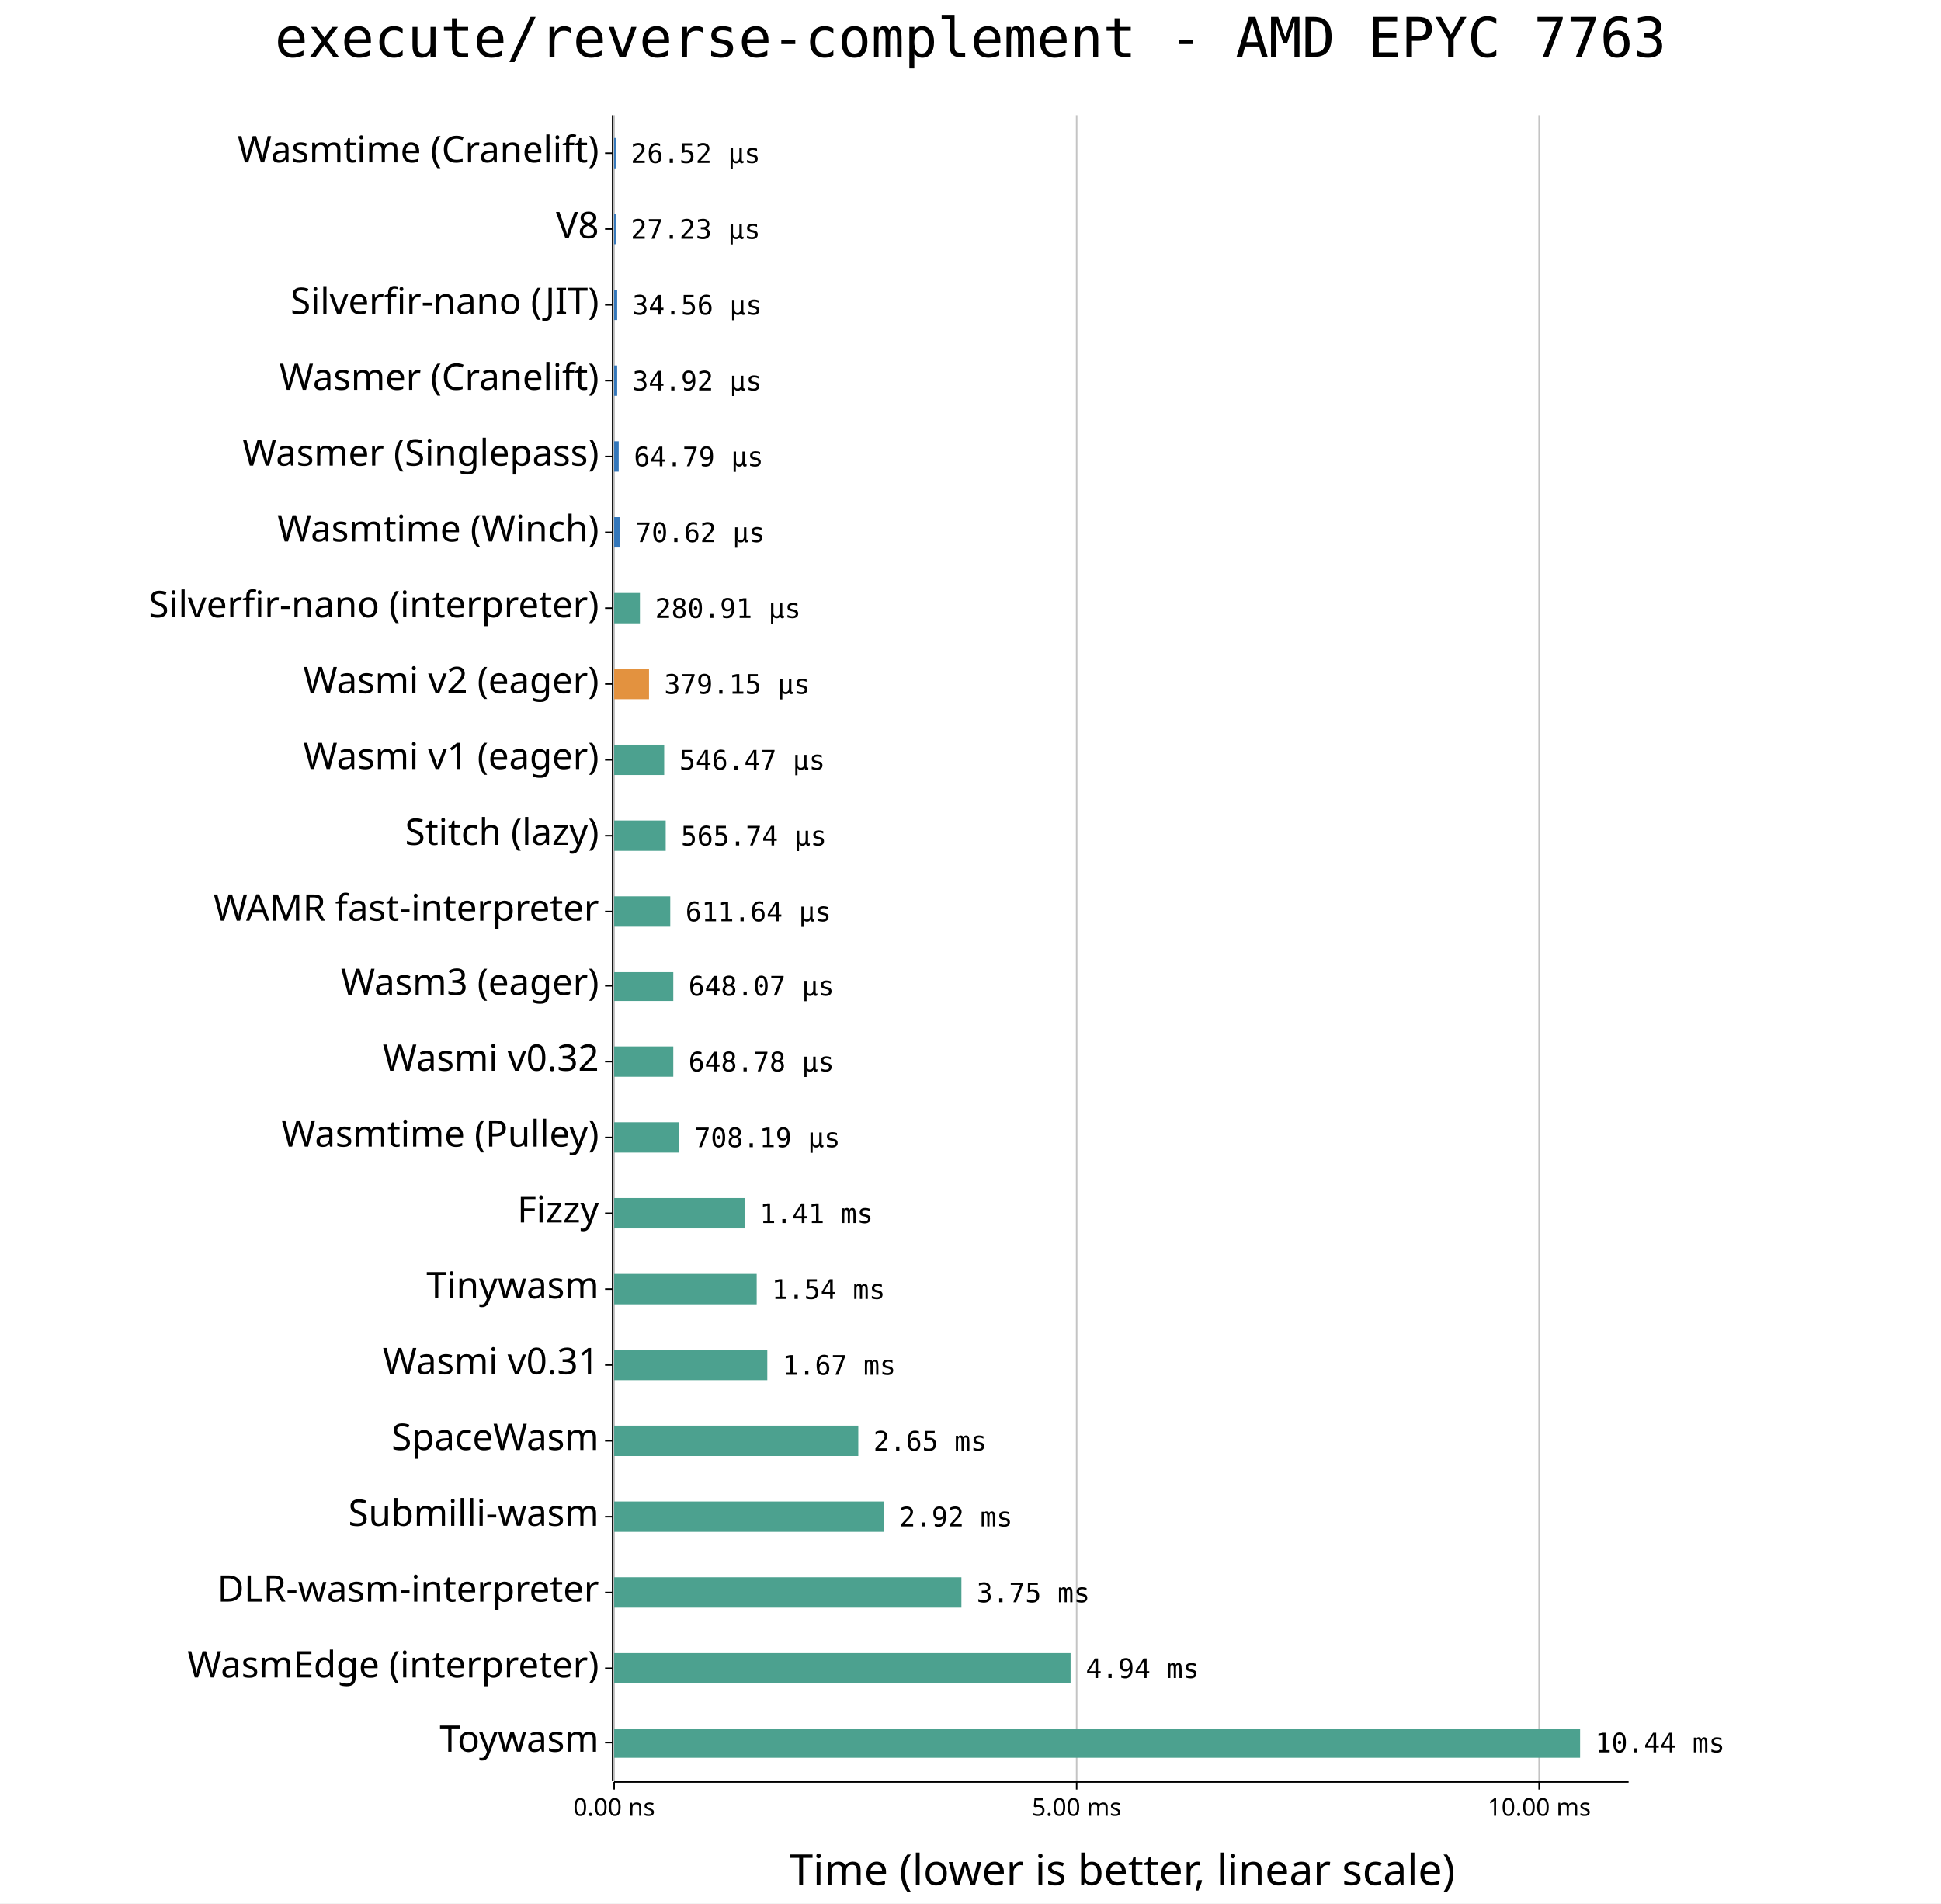
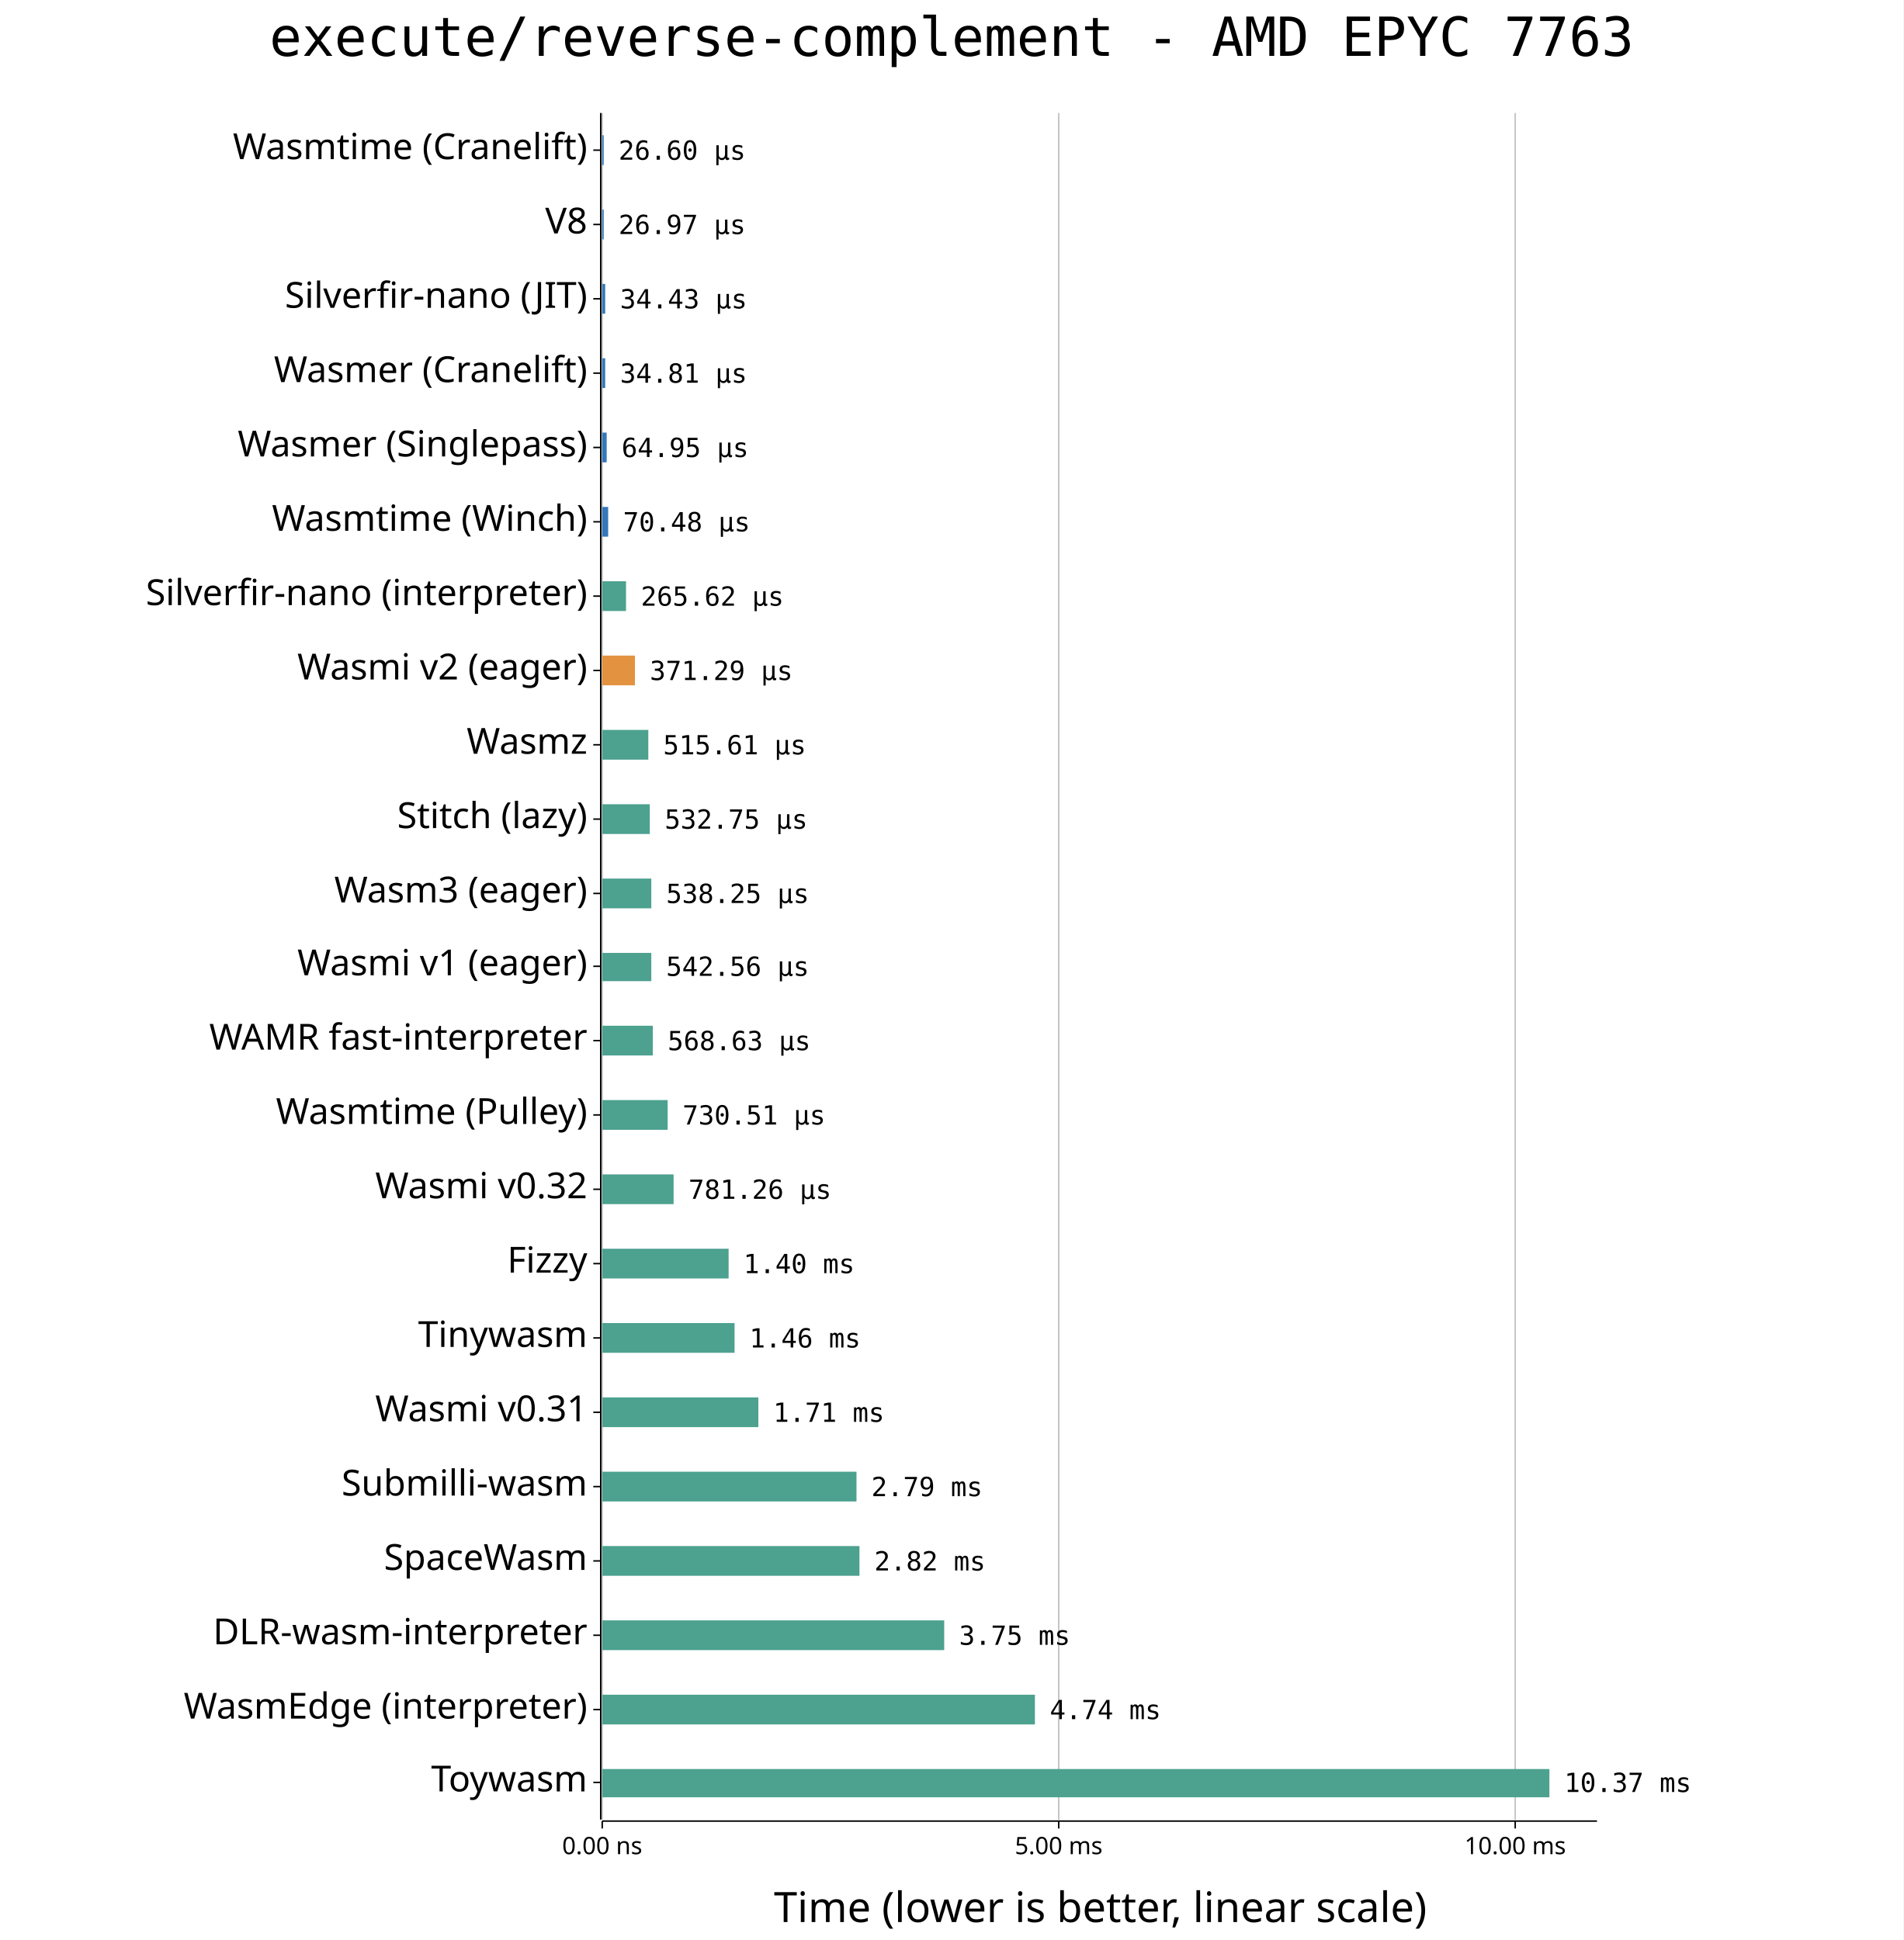
- <svg xmlns="http://www.w3.org/2000/svg" width="1280" height="1255" viewBox="0 0 1280 1255">
-   <rect x="0" y="0" width="1280" height="1255" opacity="1" fill="#FFFFFF" stroke="none" />
+ <svg xmlns="http://www.w3.org/2000/svg" width="1280" height="1305" viewBox="0 0 1280 1305">
+   <rect x="0" y="0" width="1280" height="1305" opacity="1" fill="#FFFFFF" stroke="none" />
  <text x="640" y="10" dy="0.76em" text-anchor="middle" font-family="monospace" font-size="36.29" opacity="1" fill="#000000">
execute/reverse-complement - AMD EPYC 7763
</text>
-   <line opacity="0.1" stroke="#000000" stroke-width="1" x1="405" y1="1174" x2="405" y2="76" />
-   <line opacity="0.1" stroke="#000000" stroke-width="1" x1="710" y1="1174" x2="710" y2="76" />
-   <line opacity="0.1" stroke="#000000" stroke-width="1" x1="1015" y1="1174" x2="1015" y2="76" />
-   <text x="5" y="625" dy="0.76em" text-anchor="middle" font-family="sans-serif" font-size="28.226" opacity="1" fill="#000000" transform="rotate(270, 5, 625)">
+   <line opacity="0.1" stroke="#000000" stroke-width="1" x1="405" y1="1224" x2="405" y2="76" />
+   <line opacity="0.1" stroke="#000000" stroke-width="1" x1="712" y1="1224" x2="712" y2="76" />
+   <line opacity="0.1" stroke="#000000" stroke-width="1" x1="1019" y1="1224" x2="1019" y2="76" />
+   <text x="5" y="650" dy="0.76em" text-anchor="middle" font-family="sans-serif" font-size="28.226" opacity="1" fill="#000000" transform="rotate(270, 5, 650)">

</text>
-   <text x="740" y="1250" dy="-0.5ex" text-anchor="middle" font-family="sans-serif" font-size="28.226" opacity="1" fill="#000000">
+   <text x="740" y="1300" dy="-0.5ex" text-anchor="middle" font-family="sans-serif" font-size="28.226" opacity="1" fill="#000000">
Time (lower is better, linear scale)
</text>
-   <line opacity="0.15" stroke="#000000" stroke-width="1" x1="405" y1="1174" x2="405" y2="76" />
-   <line opacity="0.15" stroke="#000000" stroke-width="1" x1="710" y1="1174" x2="710" y2="76" />
-   <line opacity="0.15" stroke="#000000" stroke-width="1" x1="1015" y1="1174" x2="1015" y2="76" />
-   <polyline fill="none" opacity="1" stroke="#000000" stroke-width="1" points="404,76 404,1174 " />
-   <text x="395" y="1149" dy="0.5ex" text-anchor="end" font-family="sans-serif" font-size="24.194" opacity="1" fill="#000000">
+   <line opacity="0.15" stroke="#000000" stroke-width="1" x1="405" y1="1224" x2="405" y2="76" />
+   <line opacity="0.15" stroke="#000000" stroke-width="1" x1="712" y1="1224" x2="712" y2="76" />
+   <line opacity="0.15" stroke="#000000" stroke-width="1" x1="1019" y1="1224" x2="1019" y2="76" />
+   <polyline fill="none" opacity="1" stroke="#000000" stroke-width="1" points="404,76 404,1224 " />
+   <text x="395" y="1199" dy="0.5ex" text-anchor="end" font-family="sans-serif" font-size="24.194" opacity="1" fill="#000000">
Toywasm
</text>
-   <polyline fill="none" opacity="1" stroke="#000000" stroke-width="1" points="399,1149 404,1149 " />
+   <polyline fill="none" opacity="1" stroke="#000000" stroke-width="1" points="399,1199 404,1199 " />
+   <text x="395" y="1150" dy="0.5ex" text-anchor="end" font-family="sans-serif" font-size="24.194" opacity="1" fill="#000000">
+ WasmEdge (interpreter)
+ </text>
+   <polyline fill="none" opacity="1" stroke="#000000" stroke-width="1" points="399,1150 404,1150 " />
  <text x="395" y="1100" dy="0.5ex" text-anchor="end" font-family="sans-serif" font-size="24.194" opacity="1" fill="#000000">
- WasmEdge (interpreter)
+ DLR-wasm-interpreter
</text>
  <polyline fill="none" opacity="1" stroke="#000000" stroke-width="1" points="399,1100 404,1100 " />
  <text x="395" y="1050" dy="0.5ex" text-anchor="end" font-family="sans-serif" font-size="24.194" opacity="1" fill="#000000">
- DLR-wasm-interpreter
+ SpaceWasm
</text>
  <polyline fill="none" opacity="1" stroke="#000000" stroke-width="1" points="399,1050 404,1050 " />
  <text x="395" y="1000" dy="0.5ex" text-anchor="end" font-family="sans-serif" font-size="24.194" opacity="1" fill="#000000">
Submilli-wasm
</text>
  <polyline fill="none" opacity="1" stroke="#000000" stroke-width="1" points="399,1000 404,1000 " />
  <text x="395" y="950" dy="0.5ex" text-anchor="end" font-family="sans-serif" font-size="24.194" opacity="1" fill="#000000">
- SpaceWasm
+ Wasmi v0.31
</text>
  <polyline fill="none" opacity="1" stroke="#000000" stroke-width="1" points="399,950 404,950 " />
  <text x="395" y="900" dy="0.5ex" text-anchor="end" font-family="sans-serif" font-size="24.194" opacity="1" fill="#000000">
- Wasmi v0.31
+ Tinywasm
</text>
  <polyline fill="none" opacity="1" stroke="#000000" stroke-width="1" points="399,900 404,900 " />
  <text x="395" y="850" dy="0.5ex" text-anchor="end" font-family="sans-serif" font-size="24.194" opacity="1" fill="#000000">
- Tinywasm
+ Fizzy
</text>
  <polyline fill="none" opacity="1" stroke="#000000" stroke-width="1" points="399,850 404,850 " />
  <text x="395" y="800" dy="0.5ex" text-anchor="end" font-family="sans-serif" font-size="24.194" opacity="1" fill="#000000">
- Fizzy
+ Wasmi v0.32
</text>
  <polyline fill="none" opacity="1" stroke="#000000" stroke-width="1" points="399,800 404,800 " />
  <text x="395" y="750" dy="0.5ex" text-anchor="end" font-family="sans-serif" font-size="24.194" opacity="1" fill="#000000">
Wasmtime (Pulley)
</text>
  <polyline fill="none" opacity="1" stroke="#000000" stroke-width="1" points="399,750 404,750 " />
  <text x="395" y="700" dy="0.5ex" text-anchor="end" font-family="sans-serif" font-size="24.194" opacity="1" fill="#000000">
- Wasmi v0.32
+ WAMR fast-interpreter
</text>
  <polyline fill="none" opacity="1" stroke="#000000" stroke-width="1" points="399,700 404,700 " />
  <text x="395" y="650" dy="0.5ex" text-anchor="end" font-family="sans-serif" font-size="24.194" opacity="1" fill="#000000">
- Wasm3 (eager)
+ Wasmi v1 (eager)
</text>
  <polyline fill="none" opacity="1" stroke="#000000" stroke-width="1" points="399,650 404,650 " />
  <text x="395" y="601" dy="0.5ex" text-anchor="end" font-family="sans-serif" font-size="24.194" opacity="1" fill="#000000">
- WAMR fast-interpreter
+ Wasm3 (eager)
</text>
  <polyline fill="none" opacity="1" stroke="#000000" stroke-width="1" points="399,601 404,601 " />
  <text x="395" y="551" dy="0.5ex" text-anchor="end" font-family="sans-serif" font-size="24.194" opacity="1" fill="#000000">
Stitch (lazy)
</text>
  <polyline fill="none" opacity="1" stroke="#000000" stroke-width="1" points="399,551 404,551 " />
  <text x="395" y="501" dy="0.5ex" text-anchor="end" font-family="sans-serif" font-size="24.194" opacity="1" fill="#000000">
- Wasmi v1 (eager)
+ Wasmz
</text>
  <polyline fill="none" opacity="1" stroke="#000000" stroke-width="1" points="399,501 404,501 " />
  <text x="395" y="451" dy="0.5ex" text-anchor="end" font-family="sans-serif" font-size="24.194" opacity="1" fill="#000000">
Wasmi v2 (eager)
</text>
  <polyline fill="none" opacity="1" stroke="#000000" stroke-width="1" points="399,451 404,451 " />
  <text x="395" y="401" dy="0.5ex" text-anchor="end" font-family="sans-serif" font-size="24.194" opacity="1" fill="#000000">
Silverfir-nano (interpreter)
</text>
  <polyline fill="none" opacity="1" stroke="#000000" stroke-width="1" points="399,401 404,401 " />
  <text x="395" y="351" dy="0.5ex" text-anchor="end" font-family="sans-serif" font-size="24.194" opacity="1" fill="#000000">
Wasmtime (Winch)
</text>
  <polyline fill="none" opacity="1" stroke="#000000" stroke-width="1" points="399,351 404,351 " />
  <text x="395" y="301" dy="0.5ex" text-anchor="end" font-family="sans-serif" font-size="24.194" opacity="1" fill="#000000">
Wasmer (Singlepass)
</text>
  <polyline fill="none" opacity="1" stroke="#000000" stroke-width="1" points="399,301 404,301 " />
  <text x="395" y="251" dy="0.5ex" text-anchor="end" font-family="sans-serif" font-size="24.194" opacity="1" fill="#000000">
Wasmer (Cranelift)
</text>
  <polyline fill="none" opacity="1" stroke="#000000" stroke-width="1" points="399,251 404,251 " />
  <text x="395" y="201" dy="0.5ex" text-anchor="end" font-family="sans-serif" font-size="24.194" opacity="1" fill="#000000">
Silverfir-nano (JIT)
</text>
  <polyline fill="none" opacity="1" stroke="#000000" stroke-width="1" points="399,201 404,201 " />
  <text x="395" y="151" dy="0.5ex" text-anchor="end" font-family="sans-serif" font-size="24.194" opacity="1" fill="#000000">
V8
</text>
  <polyline fill="none" opacity="1" stroke="#000000" stroke-width="1" points="399,151 404,151 " />
  <text x="395" y="101" dy="0.5ex" text-anchor="end" font-family="sans-serif" font-size="24.194" opacity="1" fill="#000000">
Wasmtime (Cranelift)
</text>
  <polyline fill="none" opacity="1" stroke="#000000" stroke-width="1" points="399,101 404,101 " />
-   <polyline fill="none" opacity="1" stroke="#000000" stroke-width="1" points="405,1175 1074,1175 " />
-   <text x="405" y="1185" dy="0.76em" text-anchor="middle" font-family="sans-serif" font-size="16.129" opacity="1" fill="#000000">
+   <polyline fill="none" opacity="1" stroke="#000000" stroke-width="1" points="405,1225 1074,1225 " />
+   <text x="405" y="1235" dy="0.76em" text-anchor="middle" font-family="sans-serif" font-size="16.129" opacity="1" fill="#000000">
0.00 ns
</text>
-   <polyline fill="none" opacity="1" stroke="#000000" stroke-width="1" points="405,1175 405,1180 " />
-   <text x="710" y="1185" dy="0.76em" text-anchor="middle" font-family="sans-serif" font-size="16.129" opacity="1" fill="#000000">
+   <polyline fill="none" opacity="1" stroke="#000000" stroke-width="1" points="405,1225 405,1230 " />
+   <text x="712" y="1235" dy="0.76em" text-anchor="middle" font-family="sans-serif" font-size="16.129" opacity="1" fill="#000000">
5.00 ms
</text>
-   <polyline fill="none" opacity="1" stroke="#000000" stroke-width="1" points="710,1175 710,1180 " />
-   <text x="1015" y="1185" dy="0.76em" text-anchor="middle" font-family="sans-serif" font-size="16.129" opacity="1" fill="#000000">
+   <polyline fill="none" opacity="1" stroke="#000000" stroke-width="1" points="712,1225 712,1230 " />
+   <text x="1019" y="1235" dy="0.76em" text-anchor="middle" font-family="sans-serif" font-size="16.129" opacity="1" fill="#000000">
10.00 ms
</text>
-   <polyline fill="none" opacity="1" stroke="#000000" stroke-width="1" points="1015,1175 1015,1180 " />
-   <rect x="405" y="990" width="178" height="20" opacity="1" fill="#4CA18F" stroke="none" />
-   <rect x="405" y="641" width="39" height="19" opacity="1" fill="#4CA18F" stroke="none" />
-   <rect x="405" y="441" width="23" height="20" opacity="1" fill="#E3923F" stroke="none" />
+   <polyline fill="none" opacity="1" stroke="#000000" stroke-width="1" points="1019,1225 1019,1230 " />
+   <rect x="405" y="541" width="32" height="20" opacity="1" fill="#4CA18F" stroke="none" />
+   <rect x="405" y="740" width="44" height="20" opacity="1" fill="#4CA18F" stroke="none" />
+   <rect x="405" y="840" width="85" height="20" opacity="1" fill="#4CA18F" stroke="none" />
+   <rect x="405" y="591" width="33" height="20" opacity="1" fill="#4CA18F" stroke="none" />
  <rect x="405" y="341" width="4" height="20" opacity="1" fill="#3477BA" stroke="none" />
-   <rect x="405" y="391" width="17" height="20" opacity="1" fill="#4CA18F" stroke="none" />
+   <rect x="405" y="141" width="1" height="20" opacity="1" fill="#3477BA" stroke="none" />
+   <rect x="405" y="1140" width="291" height="20" opacity="1" fill="#4CA18F" stroke="none" />
+   <rect x="405" y="1090" width="230" height="20" opacity="1" fill="#4CA18F" stroke="none" />
+   <rect x="405" y="790" width="48" height="20" opacity="1" fill="#4CA18F" stroke="none" />
+   <rect x="405" y="241" width="2" height="20" opacity="1" fill="#3477BA" stroke="none" />
+   <rect x="405" y="91" width="1" height="20" opacity="1" fill="#3477BA" stroke="none" />
+   <rect x="405" y="890" width="89" height="20" opacity="1" fill="#4CA18F" stroke="none" />
+   <rect x="405" y="1040" width="173" height="20" opacity="1" fill="#4CA18F" stroke="none" />
+   <rect x="405" y="990" width="171" height="20" opacity="1" fill="#4CA18F" stroke="none" />
+   <rect x="405" y="940" width="105" height="20" opacity="1" fill="#4CA18F" stroke="none" />
+   <rect x="405" y="690" width="34" height="20" opacity="1" fill="#4CA18F" stroke="none" />
+   <rect x="405" y="391" width="16" height="20" opacity="1" fill="#4CA18F" stroke="none" />
  <rect x="405" y="291" width="3" height="20" opacity="1" fill="#3477BA" stroke="none" />
-   <rect x="405" y="491" width="33" height="20" opacity="1" fill="#4CA18F" stroke="none" />
-   <rect x="405" y="91" width="1" height="20" opacity="1" fill="#3477BA" stroke="none" />
-   <rect x="405" y="591" width="37" height="20" opacity="1" fill="#4CA18F" stroke="none" />
-   <rect x="405" y="790" width="86" height="20" opacity="1" fill="#4CA18F" stroke="none" />
+   <rect x="405" y="1190" width="637" height="19" opacity="1" fill="#4CA18F" stroke="none" />
+   <rect x="405" y="491" width="31" height="20" opacity="1" fill="#4CA18F" stroke="none" />
+   <rect x="405" y="641" width="33" height="19" opacity="1" fill="#4CA18F" stroke="none" />
+   <rect x="405" y="441" width="22" height="20" opacity="1" fill="#E3923F" stroke="none" />
  <rect x="405" y="191" width="2" height="20" opacity="1" fill="#3477BA" stroke="none" />
-   <rect x="405" y="1140" width="637" height="19" opacity="1" fill="#4CA18F" stroke="none" />
-   <rect x="405" y="890" width="101" height="20" opacity="1" fill="#4CA18F" stroke="none" />
-   <rect x="405" y="740" width="43" height="20" opacity="1" fill="#4CA18F" stroke="none" />
-   <rect x="405" y="141" width="1" height="20" opacity="1" fill="#3477BA" stroke="none" />
-   <rect x="405" y="241" width="2" height="20" opacity="1" fill="#3477BA" stroke="none" />
-   <rect x="405" y="840" width="94" height="20" opacity="1" fill="#4CA18F" stroke="none" />
-   <rect x="405" y="1090" width="301" height="20" opacity="1" fill="#4CA18F" stroke="none" />
-   <rect x="405" y="1040" width="229" height="20" opacity="1" fill="#4CA18F" stroke="none" />
-   <rect x="405" y="940" width="161" height="20" opacity="1" fill="#4CA18F" stroke="none" />
-   <rect x="405" y="541" width="34" height="20" opacity="1" fill="#4CA18F" stroke="none" />
-   <rect x="405" y="690" width="39" height="20" opacity="1" fill="#4CA18F" stroke="none" />
-   <text x="1052" y="1151" dy="0.5ex" text-anchor="start" font-family="monospace" font-size="17.742" opacity="1" fill="#000000">
- 10.44 ms
- </text>
-   <text x="716" y="1102" dy="0.5ex" text-anchor="start" font-family="monospace" font-size="17.742" opacity="1" fill="#000000">
- 4.94 ms
- </text>
-   <text x="644" y="1052" dy="0.5ex" text-anchor="start" font-family="monospace" font-size="17.742" opacity="1" fill="#000000">
+   <text x="1052" y="1201" dy="0.5ex" text-anchor="start" font-family="monospace" font-size="17.742" opacity="1" fill="#000000">
+ 10.37 ms
+ </text>
+   <text x="706" y="1152" dy="0.5ex" text-anchor="start" font-family="monospace" font-size="17.742" opacity="1" fill="#000000">
+ 4.74 ms
+ </text>
+   <text x="645" y="1102" dy="0.5ex" text-anchor="start" font-family="monospace" font-size="17.742" opacity="1" fill="#000000">
3.75 ms
</text>
-   <text x="593" y="1002" dy="0.5ex" text-anchor="start" font-family="monospace" font-size="17.742" opacity="1" fill="#000000">
- 2.92 ms
- </text>
-   <text x="576" y="952" dy="0.5ex" text-anchor="start" font-family="monospace" font-size="17.742" opacity="1" fill="#000000">
- 2.65 ms
- </text>
-   <text x="516" y="902" dy="0.5ex" text-anchor="start" font-family="monospace" font-size="17.742" opacity="1" fill="#000000">
- 1.67 ms
- </text>
-   <text x="509" y="852" dy="0.5ex" text-anchor="start" font-family="monospace" font-size="17.742" opacity="1" fill="#000000">
- 1.54 ms
- </text>
-   <text x="501" y="802" dy="0.5ex" text-anchor="start" font-family="monospace" font-size="17.742" opacity="1" fill="#000000">
- 1.41 ms
- </text>
-   <text x="458" y="752" dy="0.5ex" text-anchor="start" font-family="monospace" font-size="17.742" opacity="1" fill="#000000">
- 708.19 µs
- </text>
-   <text x="454" y="702" dy="0.5ex" text-anchor="start" font-family="monospace" font-size="17.742" opacity="1" fill="#000000">
- 648.78 µs
- </text>
-   <text x="454" y="652" dy="0.5ex" text-anchor="start" font-family="monospace" font-size="17.742" opacity="1" fill="#000000">
- 648.07 µs
- </text>
-   <text x="452" y="603" dy="0.5ex" text-anchor="start" font-family="monospace" font-size="17.742" opacity="1" fill="#000000">
- 611.64 µs
- </text>
-   <text x="449" y="553" dy="0.5ex" text-anchor="start" font-family="monospace" font-size="17.742" opacity="1" fill="#000000">
- 565.74 µs
- </text>
-   <text x="448" y="503" dy="0.5ex" text-anchor="start" font-family="monospace" font-size="17.742" opacity="1" fill="#000000">
- 546.47 µs
- </text>
-   <text x="438" y="453" dy="0.5ex" text-anchor="start" font-family="monospace" font-size="17.742" opacity="1" fill="#000000">
- 379.15 µs
- </text>
-   <text x="432" y="403" dy="0.5ex" text-anchor="start" font-family="monospace" font-size="17.742" opacity="1" fill="#000000">
- 280.91 µs
+   <text x="588" y="1052" dy="0.5ex" text-anchor="start" font-family="monospace" font-size="17.742" opacity="1" fill="#000000">
+ 2.82 ms
+ </text>
+   <text x="586" y="1002" dy="0.5ex" text-anchor="start" font-family="monospace" font-size="17.742" opacity="1" fill="#000000">
+ 2.79 ms
+ </text>
+   <text x="520" y="952" dy="0.5ex" text-anchor="start" font-family="monospace" font-size="17.742" opacity="1" fill="#000000">
+ 1.71 ms
+ </text>
+   <text x="504" y="902" dy="0.5ex" text-anchor="start" font-family="monospace" font-size="17.742" opacity="1" fill="#000000">
+ 1.46 ms
+ </text>
+   <text x="500" y="852" dy="0.5ex" text-anchor="start" font-family="monospace" font-size="17.742" opacity="1" fill="#000000">
+ 1.40 ms
+ </text>
+   <text x="463" y="802" dy="0.5ex" text-anchor="start" font-family="monospace" font-size="17.742" opacity="1" fill="#000000">
+ 781.26 µs
+ </text>
+   <text x="459" y="752" dy="0.5ex" text-anchor="start" font-family="monospace" font-size="17.742" opacity="1" fill="#000000">
+ 730.51 µs
+ </text>
+   <text x="449" y="702" dy="0.5ex" text-anchor="start" font-family="monospace" font-size="17.742" opacity="1" fill="#000000">
+ 568.63 µs
+ </text>
+   <text x="448" y="652" dy="0.5ex" text-anchor="start" font-family="monospace" font-size="17.742" opacity="1" fill="#000000">
+ 542.56 µs
+ </text>
+   <text x="448" y="603" dy="0.5ex" text-anchor="start" font-family="monospace" font-size="17.742" opacity="1" fill="#000000">
+ 538.25 µs
+ </text>
+   <text x="447" y="553" dy="0.5ex" text-anchor="start" font-family="monospace" font-size="17.742" opacity="1" fill="#000000">
+ 532.75 µs
+ </text>
+   <text x="446" y="503" dy="0.5ex" text-anchor="start" font-family="monospace" font-size="17.742" opacity="1" fill="#000000">
+ 515.61 µs
+ </text>
+   <text x="437" y="453" dy="0.5ex" text-anchor="start" font-family="monospace" font-size="17.742" opacity="1" fill="#000000">
+ 371.29 µs
+ </text>
+   <text x="431" y="403" dy="0.5ex" text-anchor="start" font-family="monospace" font-size="17.742" opacity="1" fill="#000000">
+ 265.62 µs
</text>
  <text x="419" y="353" dy="0.5ex" text-anchor="start" font-family="monospace" font-size="17.742" opacity="1" fill="#000000">
- 70.62 µs
+ 70.48 µs
</text>
  <text x="418" y="303" dy="0.5ex" text-anchor="start" font-family="monospace" font-size="17.742" opacity="1" fill="#000000">
- 64.79 µs
+ 64.95 µs
</text>
  <text x="417" y="253" dy="0.5ex" text-anchor="start" font-family="monospace" font-size="17.742" opacity="1" fill="#000000">
- 34.92 µs
+ 34.81 µs
</text>
  <text x="417" y="203" dy="0.5ex" text-anchor="start" font-family="monospace" font-size="17.742" opacity="1" fill="#000000">
- 34.56 µs
+ 34.43 µs
</text>
  <text x="416" y="153" dy="0.5ex" text-anchor="start" font-family="monospace" font-size="17.742" opacity="1" fill="#000000">
- 27.23 µs
+ 26.97 µs
</text>
  <text x="416" y="103" dy="0.5ex" text-anchor="start" font-family="monospace" font-size="17.742" opacity="1" fill="#000000">
- 26.52 µs
+ 26.60 µs
</text>
</svg>
